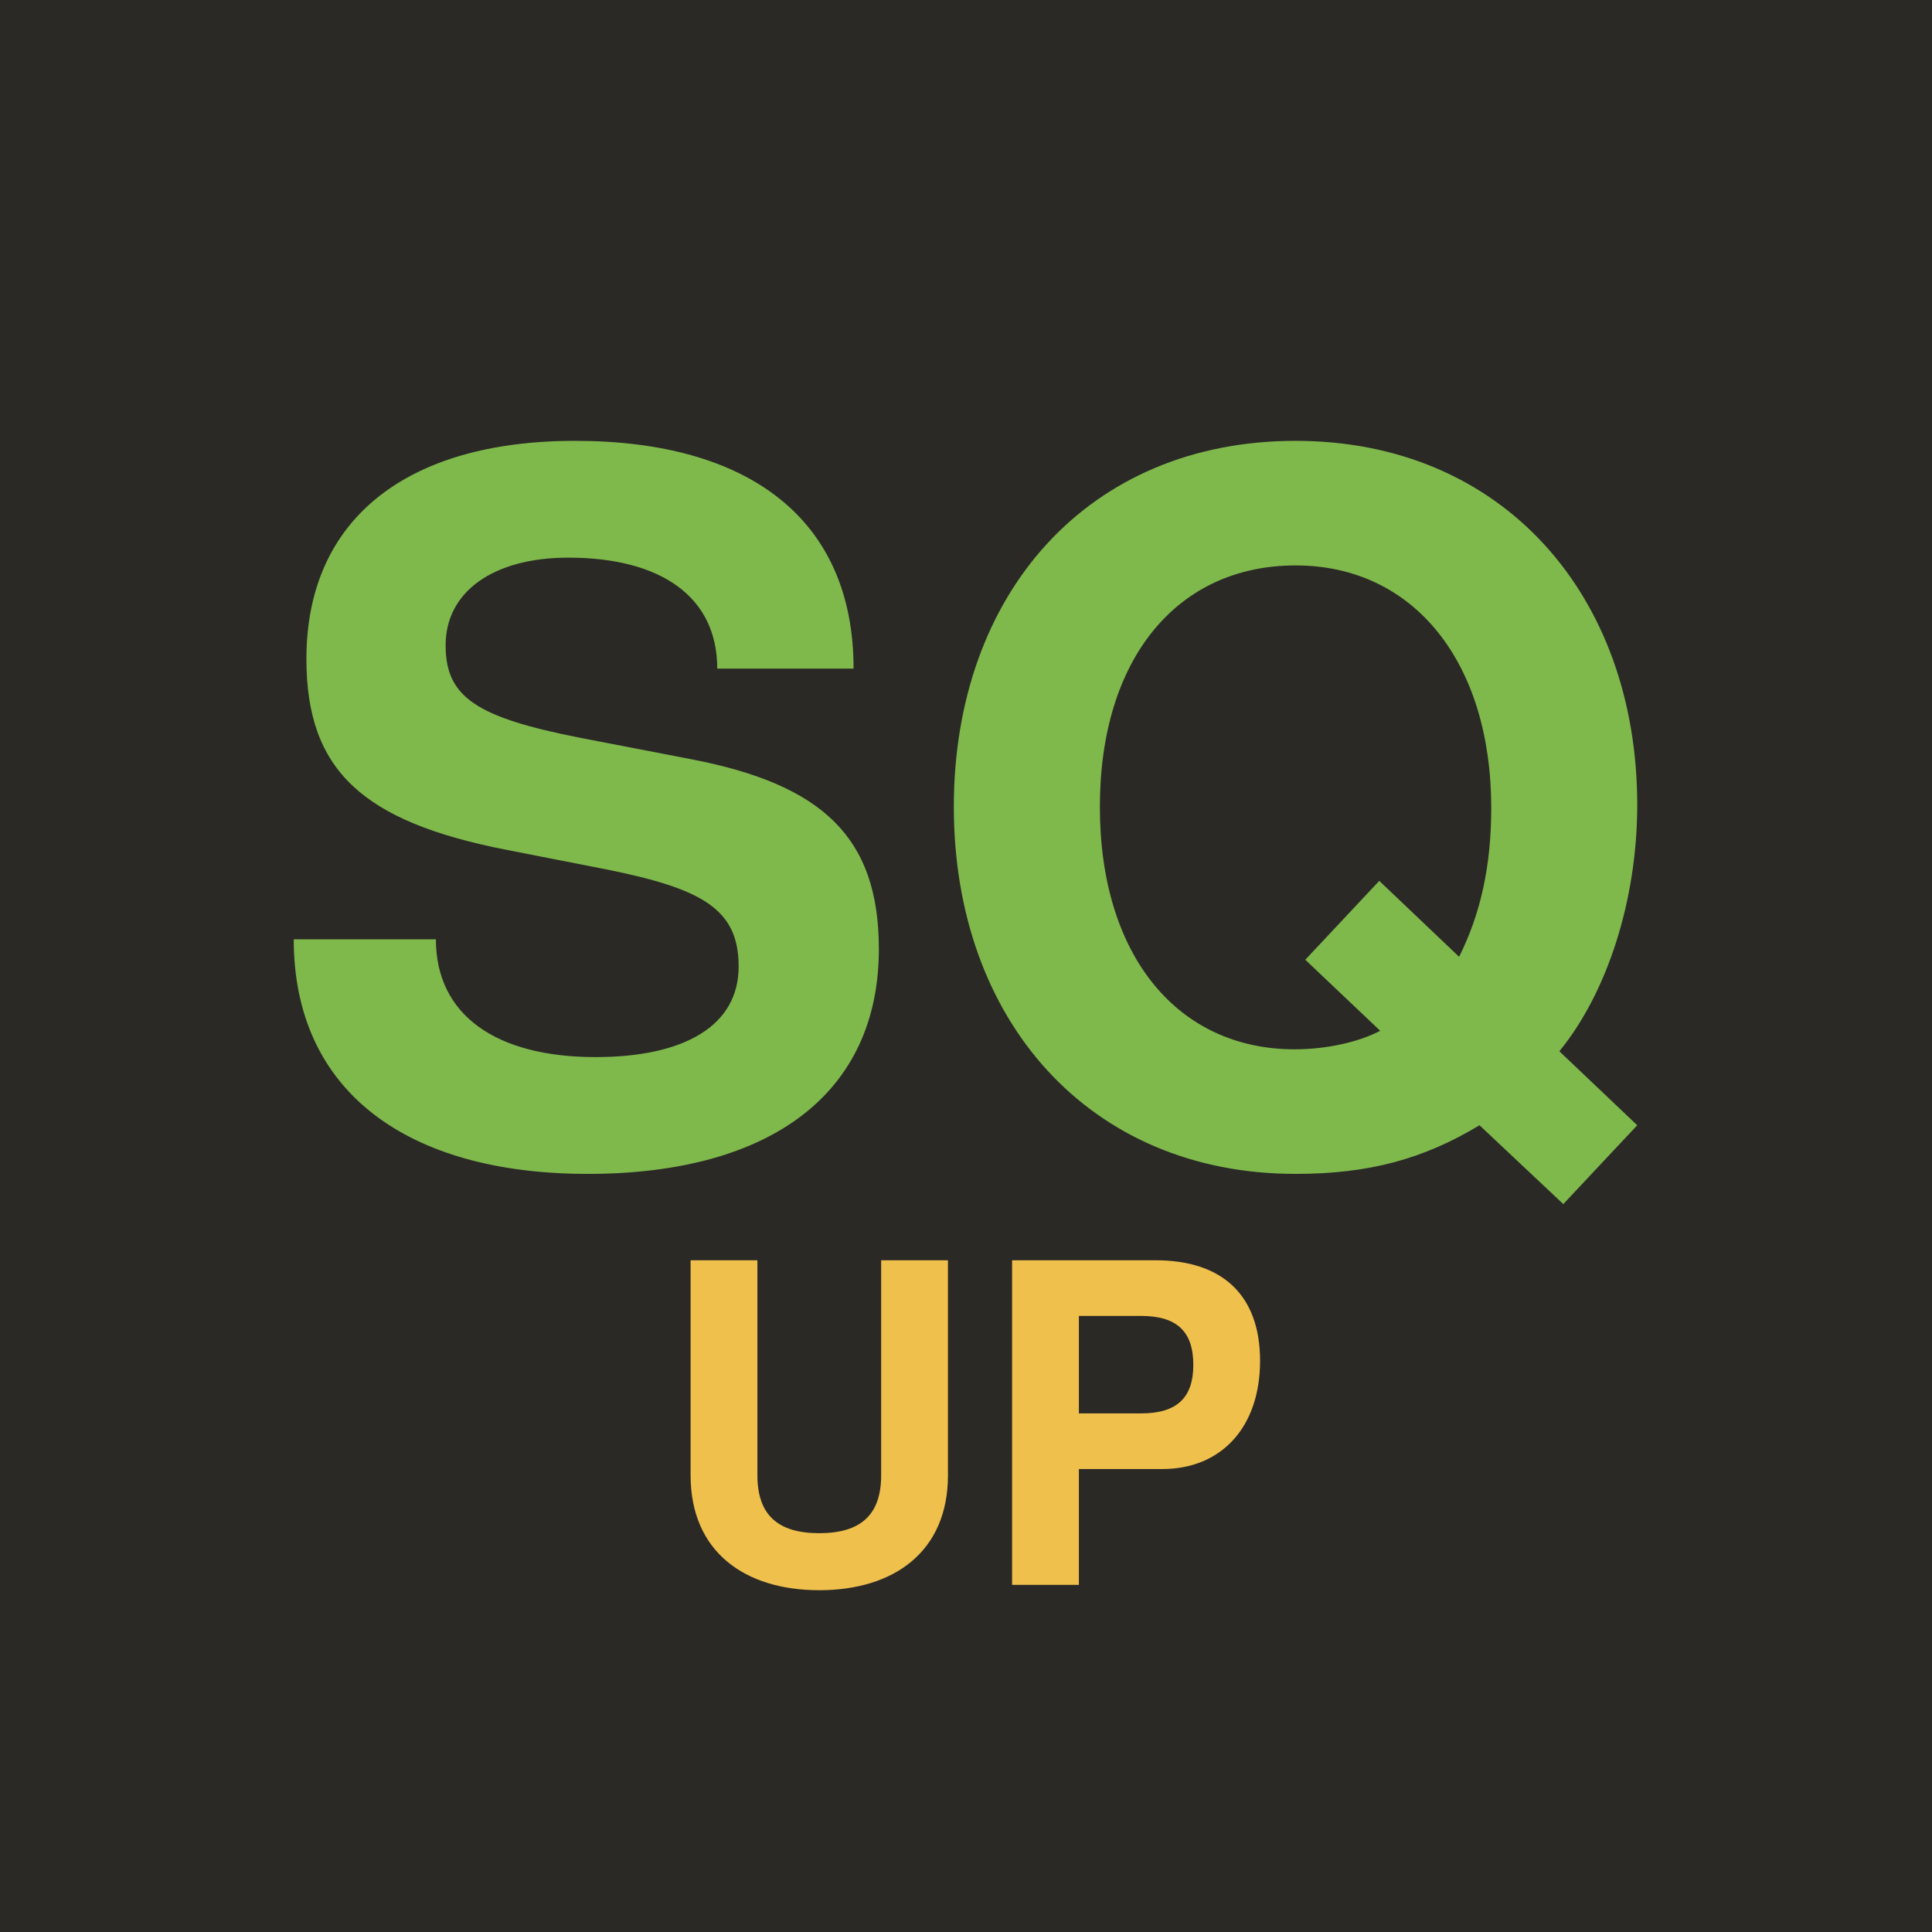
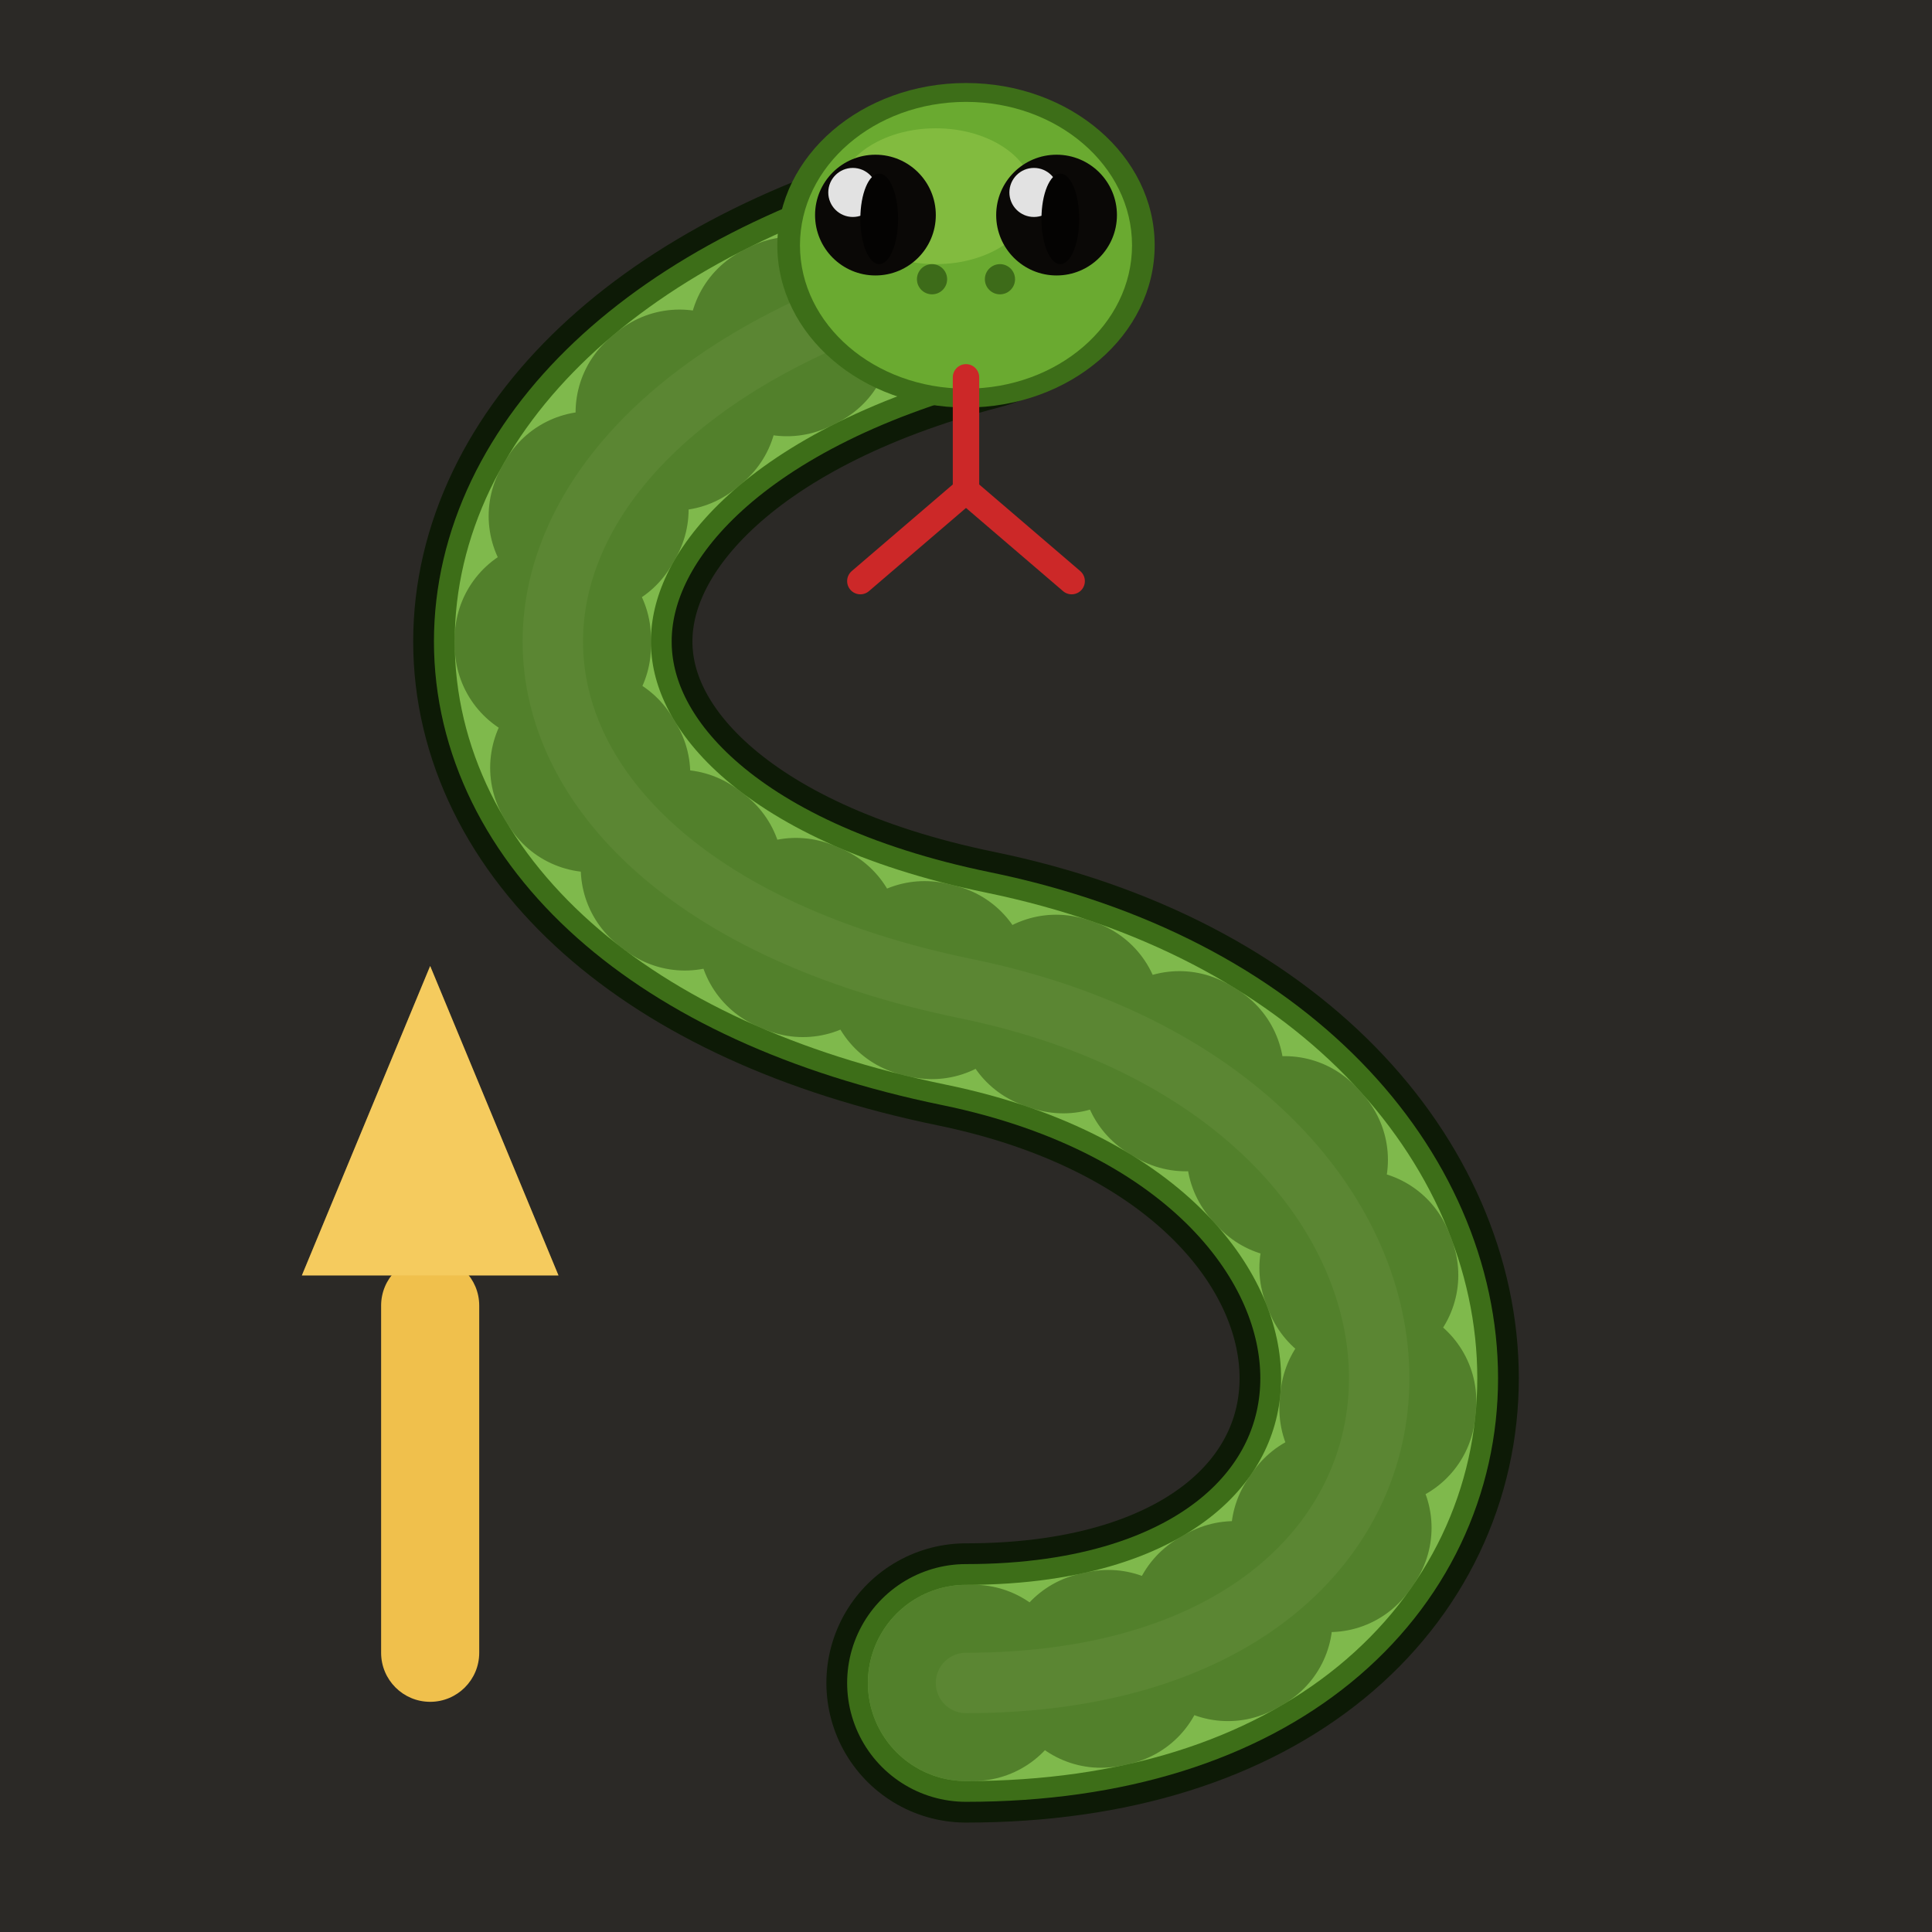
<svg xmlns="http://www.w3.org/2000/svg" viewBox="0 0 512 512">
  <rect width="512" height="512" fill="#2B2926" />
-   <text x="256" y="308" text-anchor="middle" font-family="'Arial Black','Helvetica Neue',sans-serif" font-size="258" font-weight="900" fill="#7FB94C">SQ</text>
-   <text x="256" y="420" text-anchor="middle" font-family="'Arial Black','Helvetica Neue',sans-serif" font-size="118" font-weight="900" fill="#F0C04C">UP</text>
+   <polygon points="80,338 114,256 148,338" fill="#F0C04C" />
+   <rect x="101" y="333" width="26" height="118" rx="13" fill="#F0C04C" />
+   <polygon points="80,338 114,256 148,338" fill="#ffe080" opacity="0.35" />
+   <path d="M256,446 C402,446 402,292 256,262 C110,232 110,110 256,72" stroke="#0d1a06" stroke-width="74" fill="none" stroke-linecap="round" />
+   <path d="M256,446 C402,446 402,292 256,262 C110,232 110,110 256,72" stroke="#3d6e18" stroke-width="63" fill="none" stroke-linecap="round" />
+   <path d="M256,446 C402,446 402,292 256,262 C110,232 110,110 256,72" stroke="#7FB94C" stroke-width="52" fill="none" stroke-linecap="round" />
+   <path d="M256,446 C402,446 402,292 256,262 C110,232 110,110 256,72" stroke="#c4e88a" stroke-width="16" fill="none" stroke-linecap="round" opacity="0.28" />
+   <path d="M256,446 C402,446 402,292 256,262 C110,232 110,110 256,72" stroke="#2d5210" stroke-width="52" fill="none" stroke-linecap="round" stroke-dasharray="2 34" opacity="0.55" />
+   <ellipse cx="256" cy="65" rx="50" ry="43" fill="#3d6e18" />
+   <ellipse cx="256" cy="65" rx="44" ry="38" fill="#6aaa30" />
+   <ellipse cx="248" cy="52" rx="26" ry="18" fill="#a8d858" opacity="0.38" />
+   <circle cx="232" cy="57" r="16" fill="#0a0806" />
+   <circle cx="226" cy="51" r="6.5" fill="#ffffff" opacity="0.88" />
+   <ellipse cx="233" cy="58" rx="5" ry="12" fill="#040302" />
+   <circle cx="280" cy="57" r="16" fill="#0a0806" />
+   <circle cx="274" cy="51" r="6.5" fill="#ffffff" opacity="0.88" />
+   <ellipse cx="281" cy="58" rx="5" ry="12" fill="#040302" />
+   <circle cx="247" cy="74" r="4" fill="#2a5010" opacity="0.7" />
+   <circle cx="265" cy="74" r="4" fill="#2a5010" opacity="0.7" />
+   <path d="M256,100 L256,130 M256,130 L228,154 M256,130 L284,154" stroke="#CC2828" stroke-width="7" fill="none" stroke-linecap="round" />
</svg>
